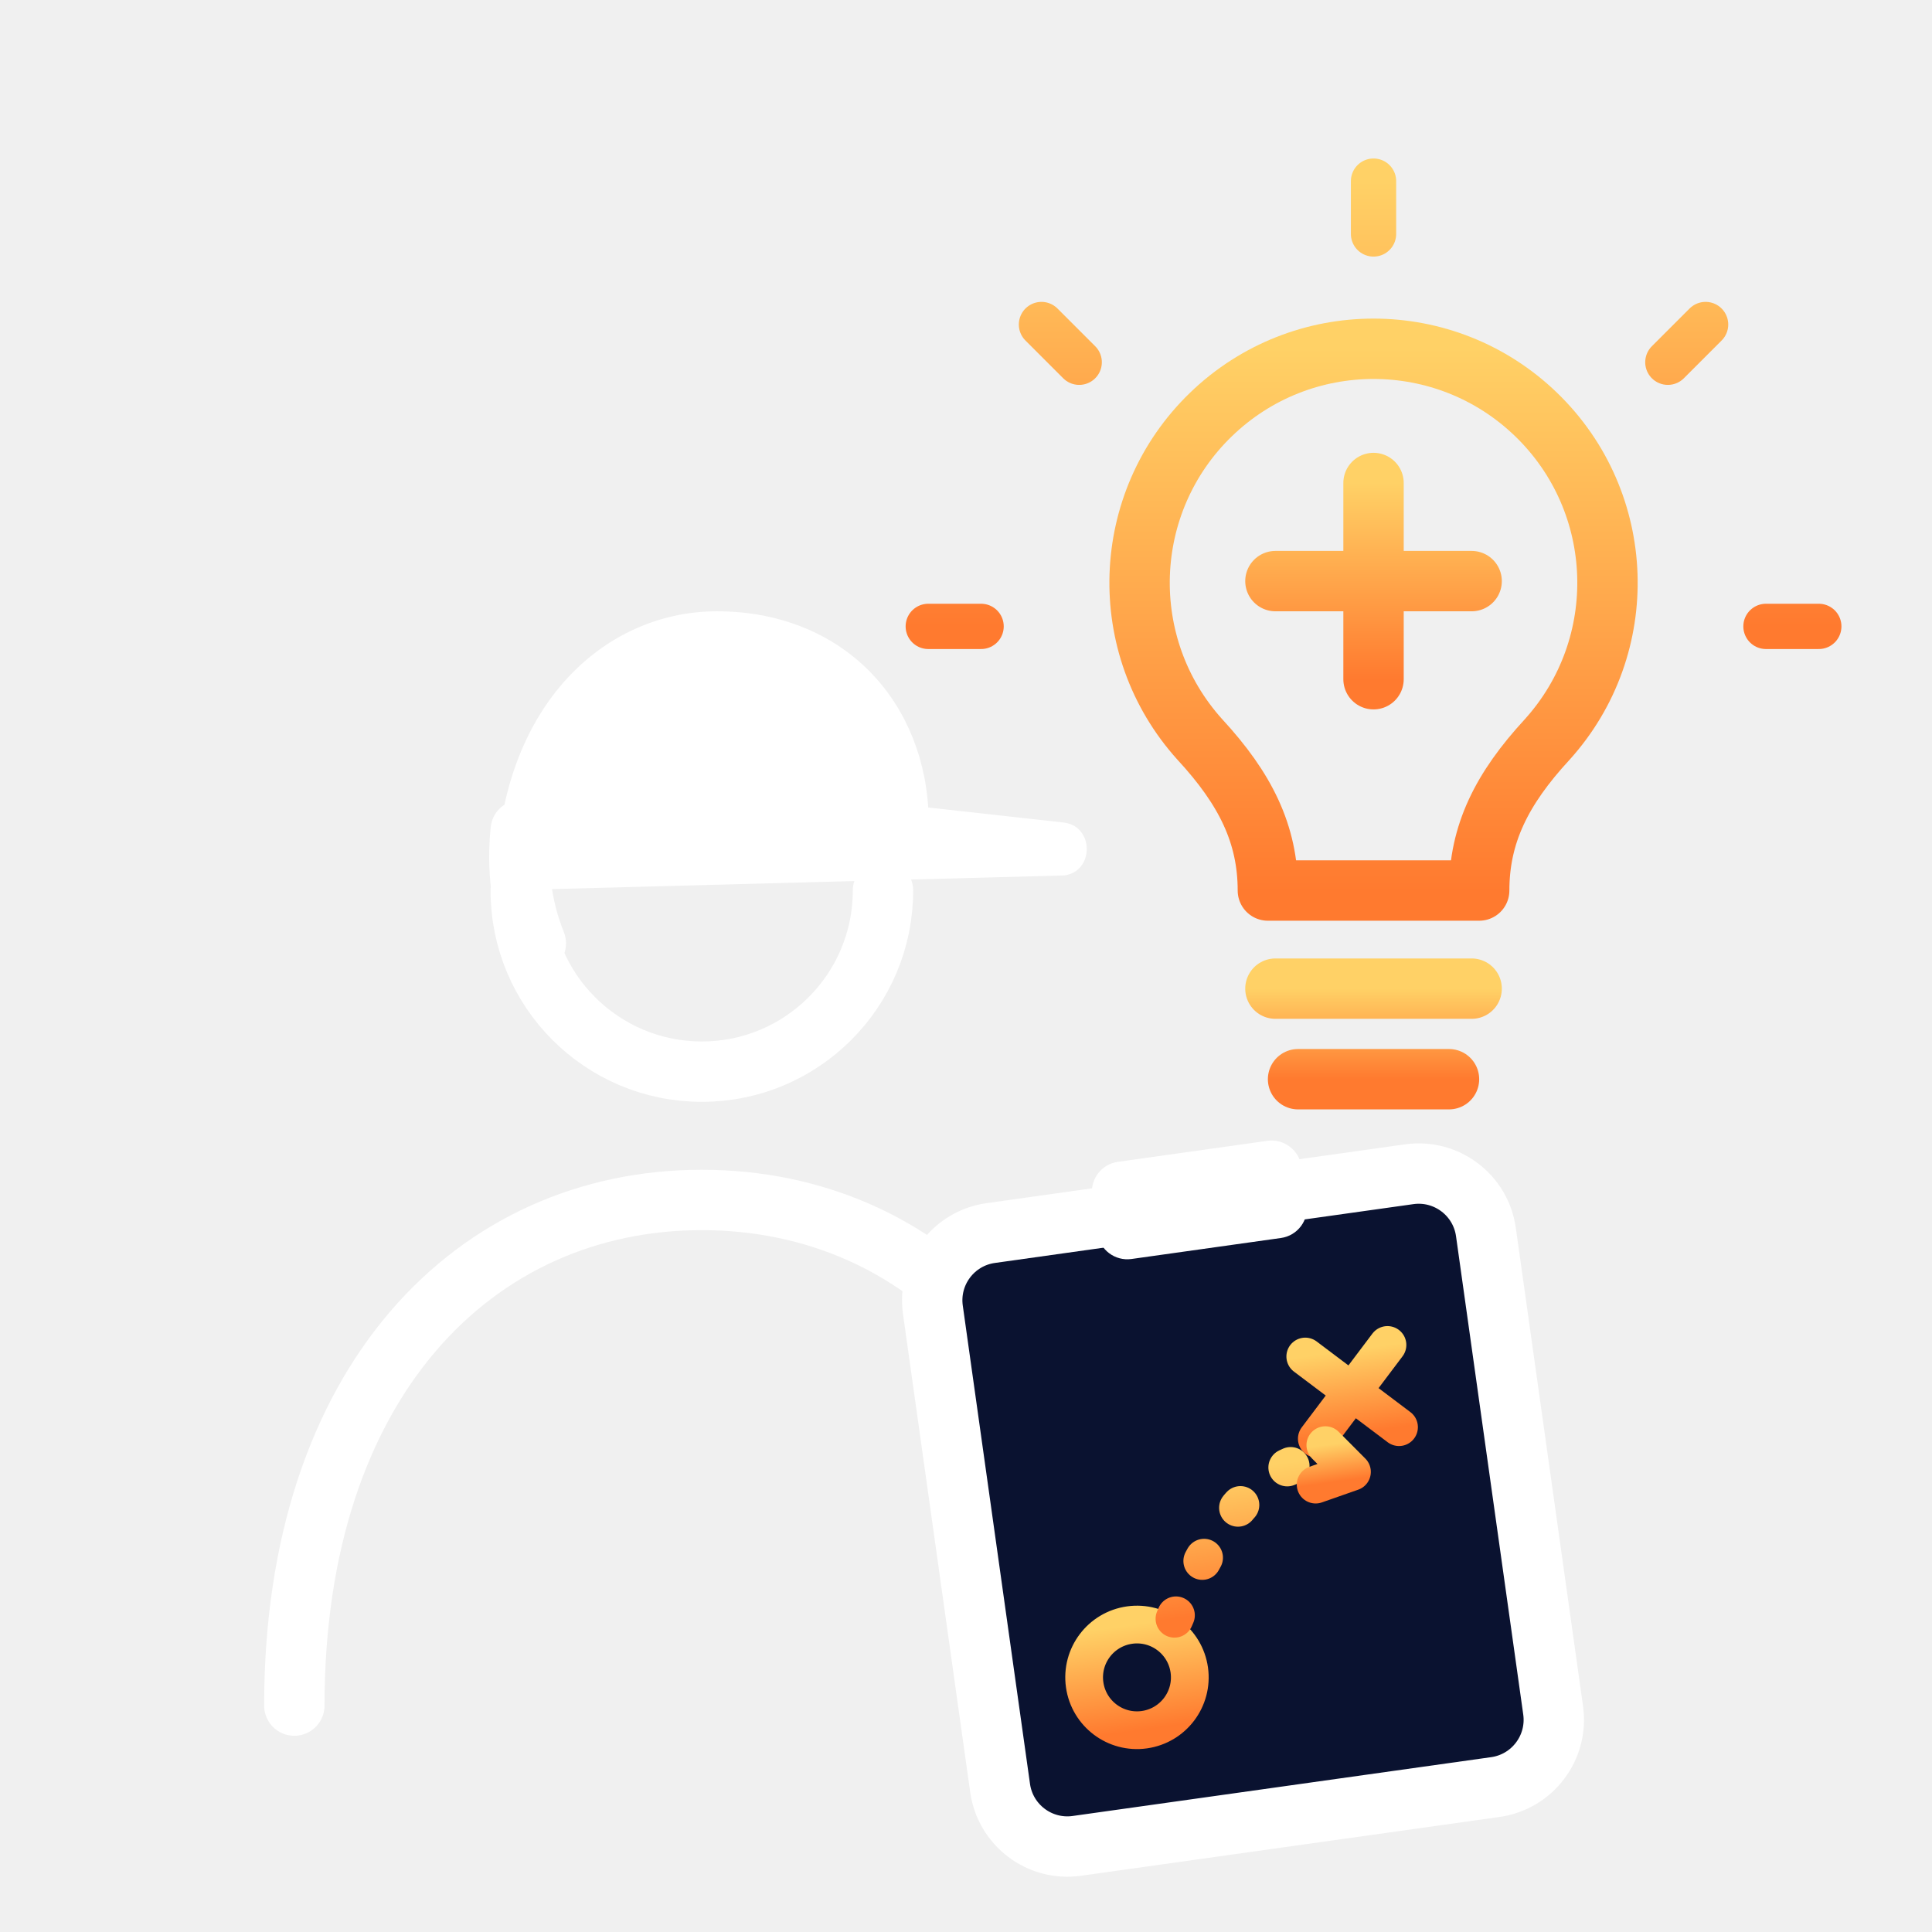
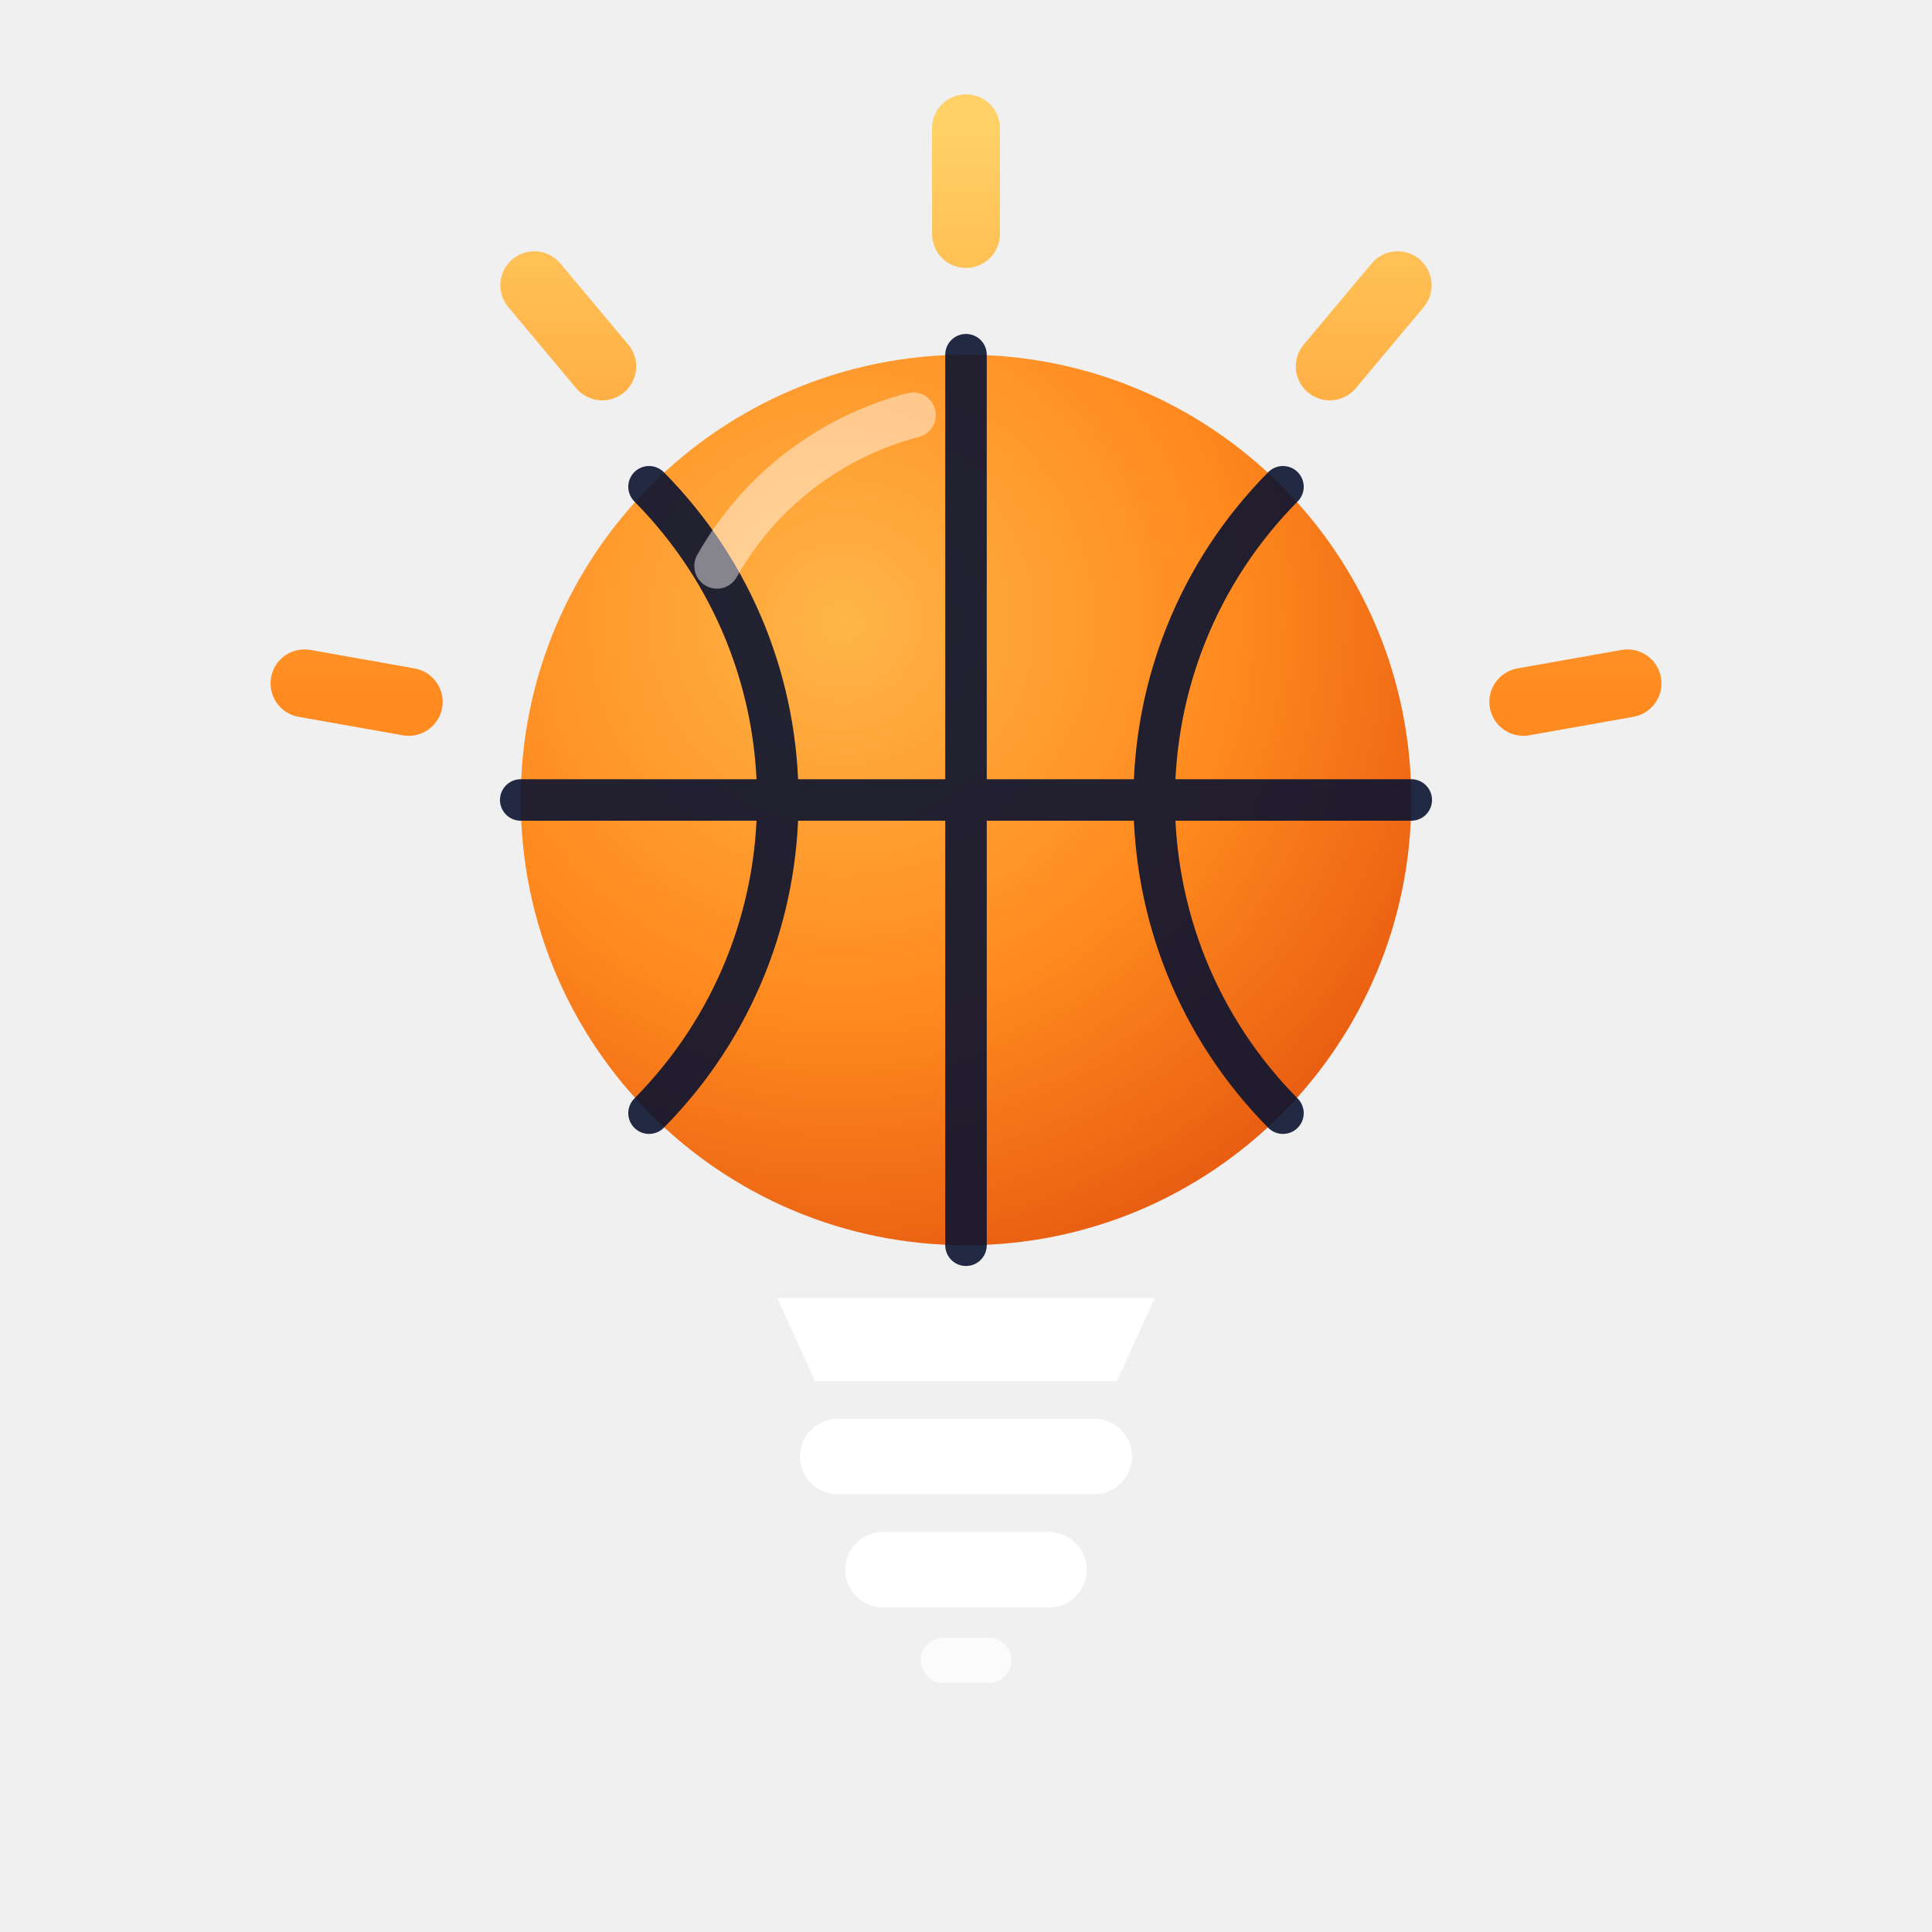
<svg xmlns="http://www.w3.org/2000/svg" viewBox="0 0 512 512">
  <defs>
-     <linearGradient id="bg" x1="0" y1="0" x2="1" y2="1">
-       <stop offset="0" stop-color="#16244f" />
-       <stop offset="1" stop-color="#0a1230" />
+     <linearGradient id="bg" x1="0" y1="0" x2="0" y2="1">
+       <stop offset="0" stop-color="#172A5E" />
+       <stop offset="1" stop-color="#0A1330" />
    </linearGradient>
-     <linearGradient id="glow" x1="0" y1="0" x2="0" y2="1">
-       <stop offset="0" stop-color="#ffd166" />
-       <stop offset="1" stop-color="#ff7a2f" />
+     <radialGradient id="ball" cx=".36" cy=".3" r=".8">
+       <stop offset="0" stop-color="#FFB547" />
+       <stop offset=".55" stop-color="#FF8A1F" />
+       <stop offset="1" stop-color="#E5560F" />
+     </radialGradient>
+     <linearGradient id="hot" x1="0" y1="0" x2="0" y2="1">
+       <stop offset="0" stop-color="#FFD166" />
+       <stop offset="1" stop-color="#FF8A1F" />
+     </linearGradient>
+     <linearGradient id="sheen" x1="0" y1="0" x2="0" y2="1">
+       <stop offset="0" stop-color="#FFFFFF" stop-opacity=".10" />
+       <stop offset=".5" stop-color="#FFFFFF" stop-opacity="0" />
    </linearGradient>
  </defs>
-   <g fill="none" stroke="url(#glow)" stroke-width="16" stroke-linecap="round" stroke-linejoin="round">
-     <path d="M318 196a62 62 0 1 1 92 0c-12 13-18 25-18 40h-56c0-15-6-27-18-40z" />
-     <path d="M338 262h52M344 286h40" />
-     <path d="M364 128v52M338 154h52" />
-     <path d="M364 62v-14M286 96l-10-10M442 96l10-10M260 166h-14M482 166h-14" stroke-width="12" />
+   <g stroke="url(#hot)" stroke-width="18" stroke-linecap="round">
+     <path d="M108.3 186.0L80.7 181.1M159.6 97.1L141.6 75.6M256.0 62.0L256.0 34.0M352.4 97.1L370.4 75.6M403.7 186.0L431.3 181.1" />
  </g>
-   <g fill="none" stroke="#ffffff" stroke-width="16" stroke-linecap="round" stroke-linejoin="round">
-     <path d="M138 236a48 48 0 0 0 96 0" />
-     <path d="M142 250c-4-10-5-20-4-30" />
-     <path d="M78 452c0-86 48-134 108-134 30 0 56 12 74 32" />
+   <circle cx="256" cy="212" r="118" fill="url(#ball)" />
+   <g fill="none" stroke="#0A1330" stroke-width="11" stroke-linecap="round" opacity=".9">
+     <path d="M256 94V330M138 212H374" />
+     <path d="M172 129a118 118 0 0 1 0 166" />
+     <path d="M340 129a118 118 0 0 0 0 166" />
  </g>
-   <path d="M132 224c4-40 30-62 58-62 32 0 54 22 56 52l36 4c8 1 8 13 0 14l-150 4z" fill="#ffffff" />
-   <g transform="rotate(-8 330 390)">
-     <rect x="254" y="318" width="148" height="164" rx="18" fill="#0a1230" stroke="#ffffff" stroke-width="16" />
-     <rect x="300" y="304" width="56" height="26" rx="8" fill="#ffffff" />
-     <g fill="none" stroke="url(#glow)" stroke-width="10" stroke-linecap="round" stroke-linejoin="round">
-       <circle cx="294" cy="440" r="14" />
-       <path d="M350 362l22 22M372 362l-22 22" />
-       <path d="M306 426c18-30 34-40 50-36" stroke-dasharray="1 16" />
-       <path d="M352 386l6 8-10 2" />
-     </g>
-   </g>
+   <path d="M190 150a84 84 0 0 1 52-40" fill="none" stroke="#FFFFFF" stroke-width="12" stroke-linecap="round" opacity=".45" />
+   <path d="M206 344h100l-10 22h-80z" fill="#FFFFFF" />
+   <rect x="212" y="376" width="88" height="20" rx="10" fill="#FFFFFF" />
+   <rect x="224" y="406" width="64" height="20" rx="10" fill="#FFFFFF" />
+   <rect x="244" y="434" width="24" height="12" rx="6" fill="#FFFFFF" opacity=".7" />
</svg>
